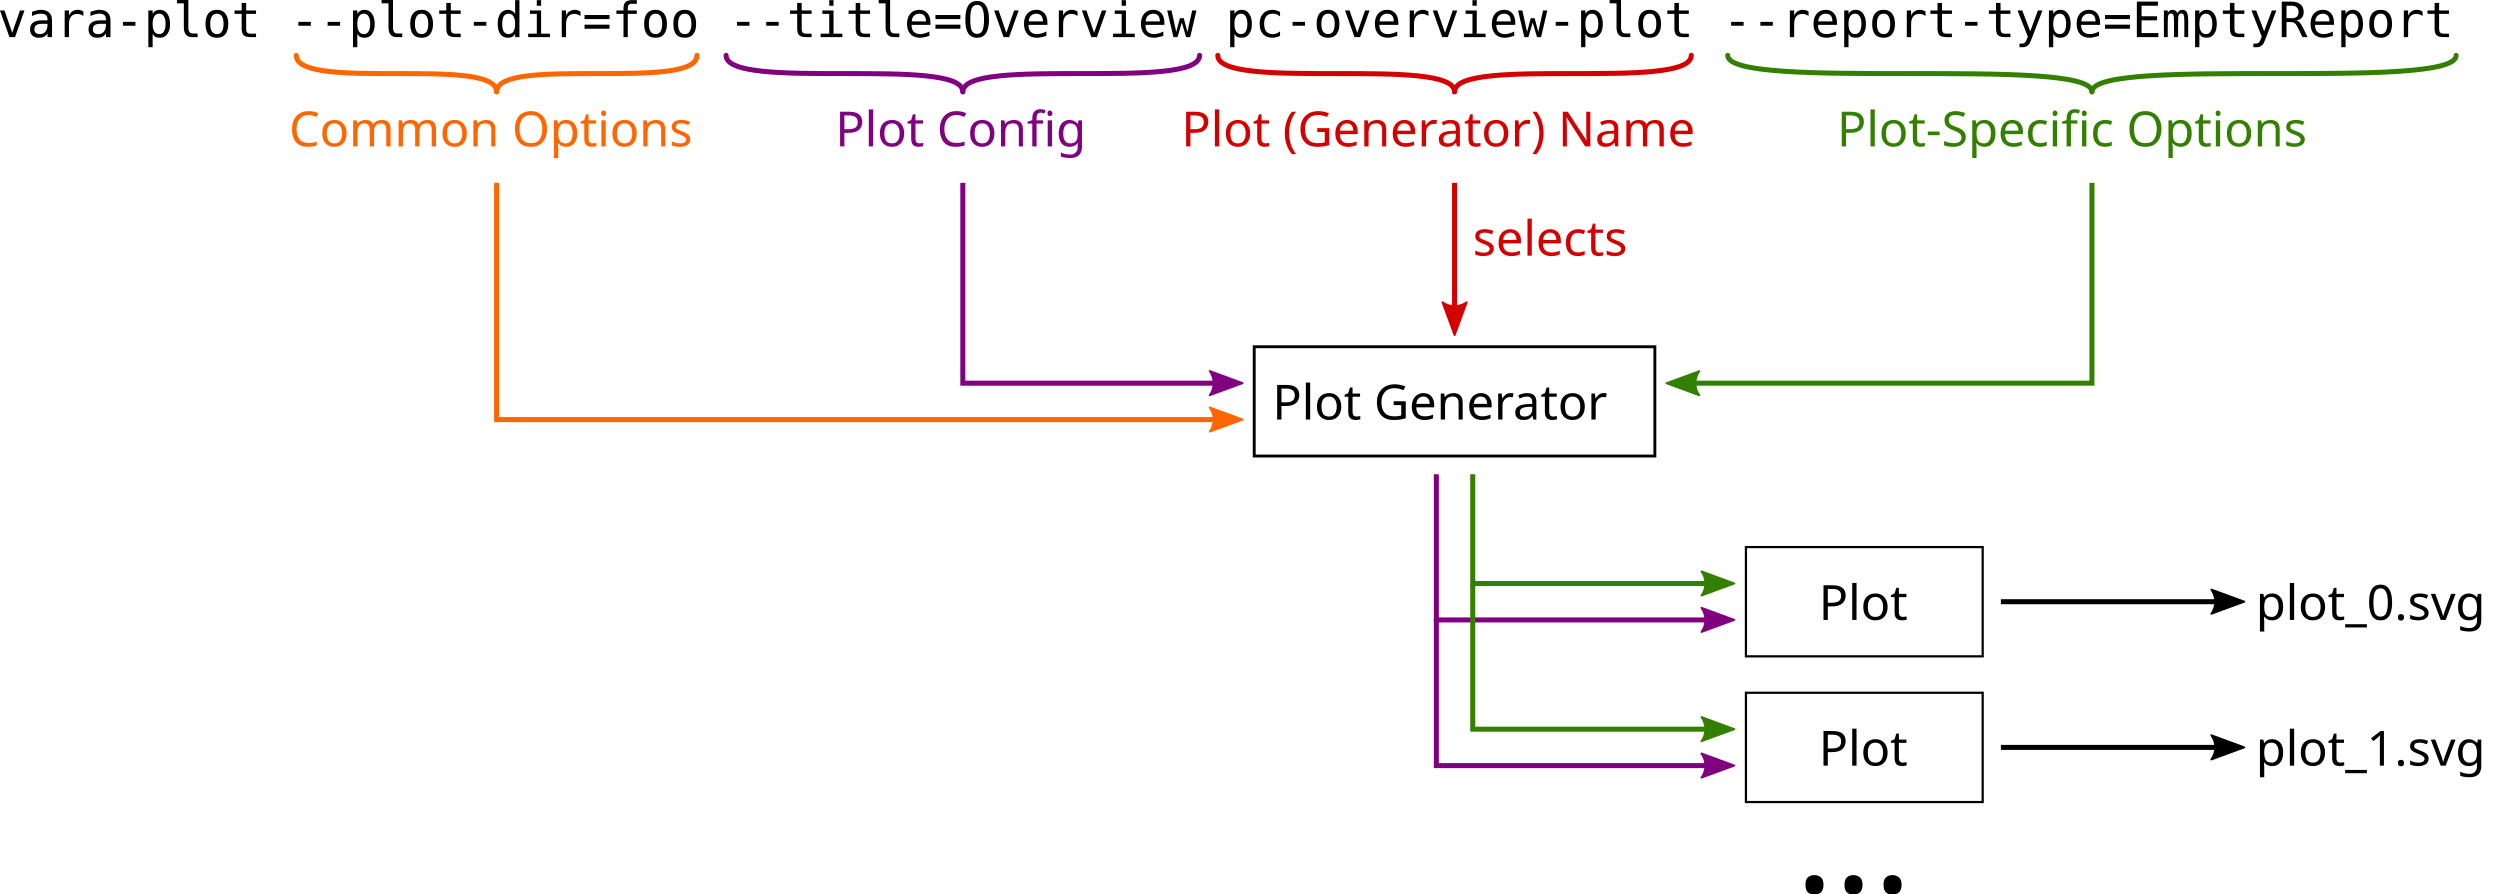
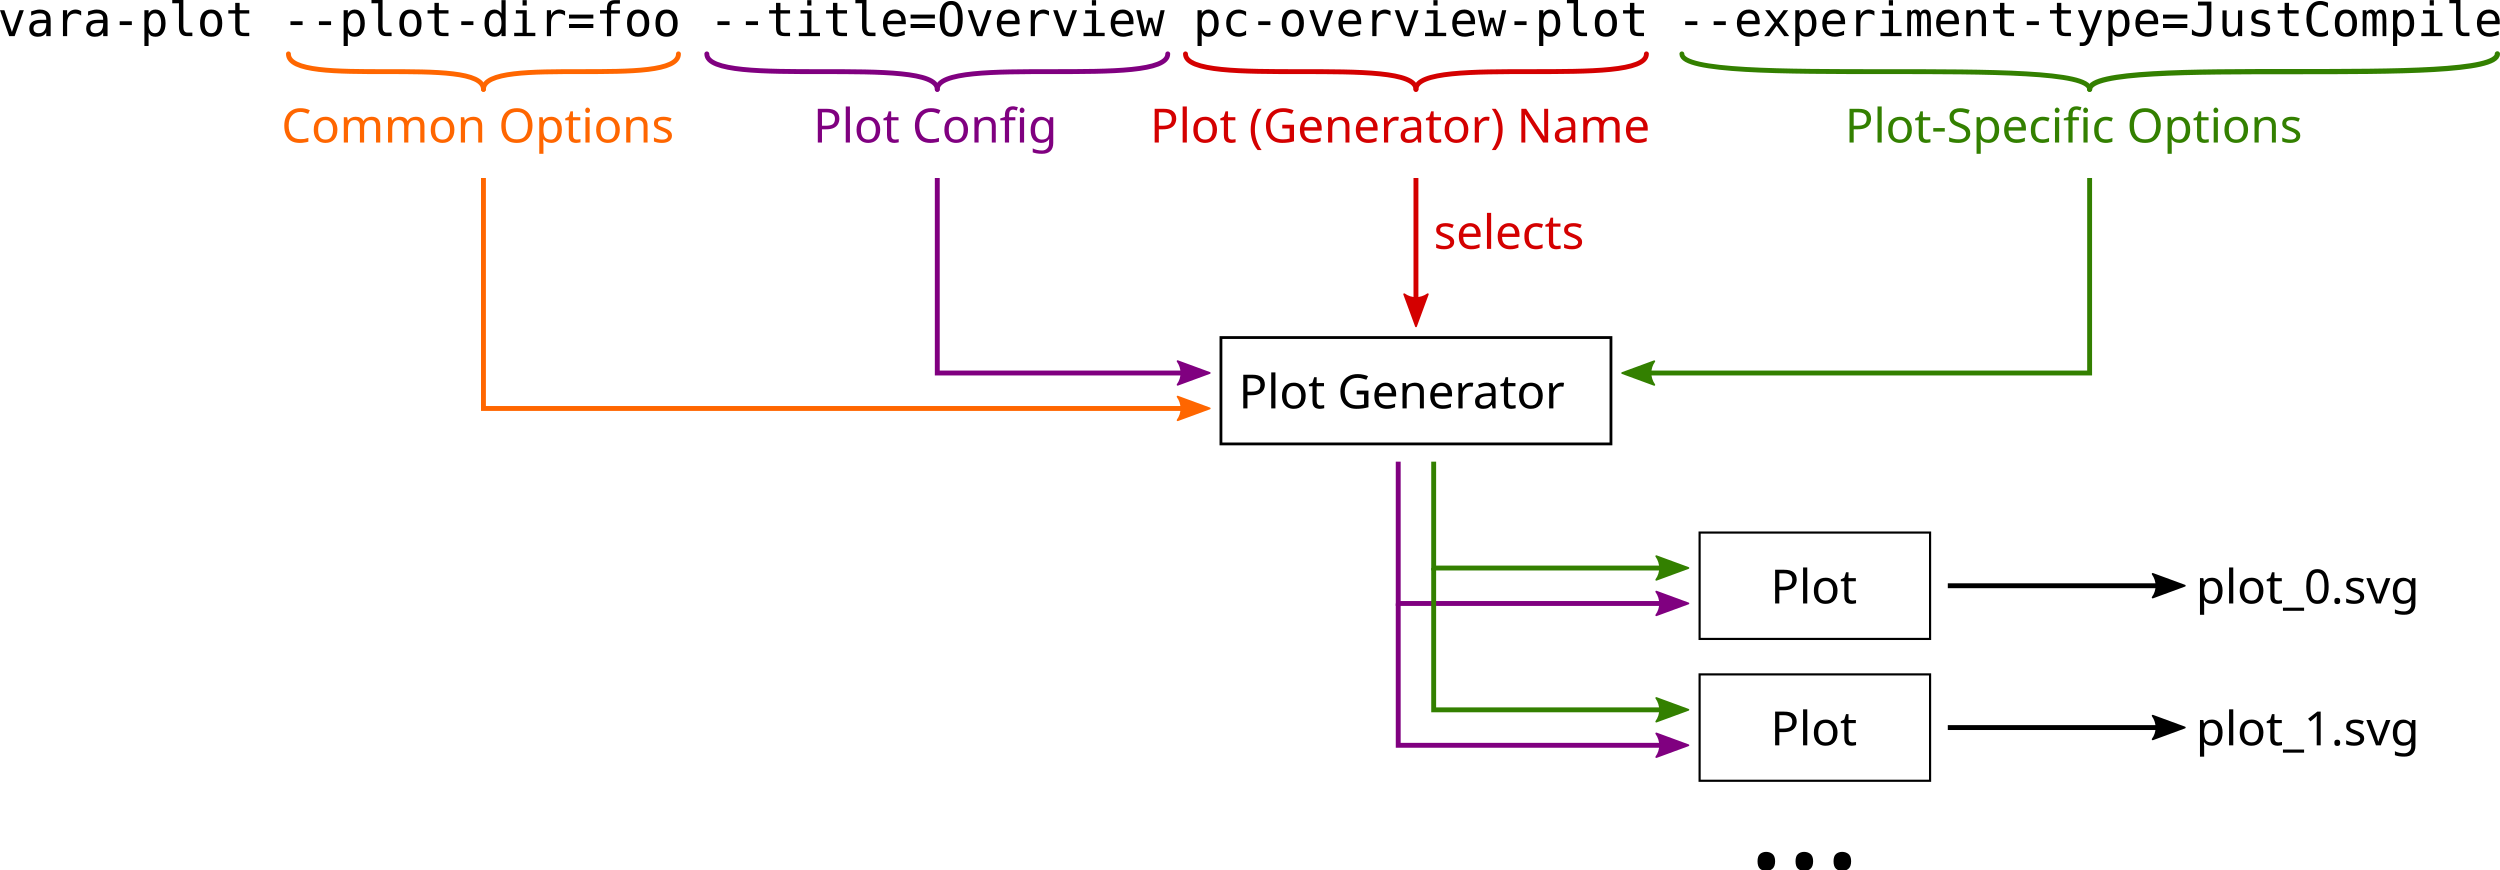
- <svg xmlns="http://www.w3.org/2000/svg" width="181.605mm" height="64.876mm" viewBox="0 0 181.605 64.876" version="1.1" id="svg8">
+ <svg xmlns="http://www.w3.org/2000/svg" width="186.555mm" height="64.85mm" viewBox="0 0 186.555 64.85" version="1.1" id="svg8">
  <defs id="defs2">
    <marker style="overflow:visible" id="marker1530" refX="0" refY="0" orient="auto">
      <path transform="scale(-0.6)" d="M 8.719,4.034 -2.207,0.016 8.719,-4.002 c -1.745,2.372 -1.735,5.617 -6e-7,8.035 z" style="fill:#ff6600;fill-opacity:1;fill-rule:evenodd;stroke:#ff6600;stroke-width:0.625;stroke-linejoin:round;stroke-opacity:1" id="path1528" />
    </marker>
    <marker style="overflow:visible" id="Arrow2Mend" refX="0" refY="0" orient="auto">
      <path transform="scale(-0.6)" d="M 8.719,4.034 -2.207,0.016 8.719,-4.002 c -1.745,2.372 -1.735,5.617 -6e-7,8.035 z" style="fill:#d40000;fill-opacity:1;fill-rule:evenodd;stroke:#d40000;stroke-width:0.625;stroke-linejoin:round;stroke-opacity:1" id="path1053" />
    </marker>
    <marker style="overflow:visible" id="Arrow2Lend" refX="0" refY="0" orient="auto">
      <path transform="matrix(-1.1,0,0,-1.1,-1.1,0)" d="M 8.719,4.034 -2.207,0.016 8.719,-4.002 c -1.745,2.372 -1.735,5.617 -6e-7,8.035 z" style="fill:#000000;fill-opacity:1;fill-rule:evenodd;stroke:#000000;stroke-width:0.625;stroke-linejoin:round;stroke-opacity:1" id="path1047" />
    </marker>
    <marker style="overflow:visible" id="Arrow1Mend" refX="0" refY="0" orient="auto">
      <path transform="matrix(-0.4,0,0,-0.4,-4,0)" style="fill:#000000;fill-opacity:1;fill-rule:evenodd;stroke:#000000;stroke-width:1pt;stroke-opacity:1" d="M 0,0 5,-5 -12.5,0 5,5 Z" id="path1035" />
    </marker>
    <marker style="overflow:visible" id="Arrow1Lstart" refX="0" refY="0" orient="auto">
      <path transform="matrix(0.8,0,0,0.8,10,0)" style="fill:#000000;fill-opacity:1;fill-rule:evenodd;stroke:#000000;stroke-width:1pt;stroke-opacity:1" d="M 0,0 5,-5 -12.5,0 5,5 Z" id="path1026" />
    </marker>
    <marker style="overflow:visible" id="marker1530-9" refX="0" refY="0" orient="auto">
      <path transform="scale(-0.6)" d="M 8.719,4.034 -2.207,0.016 8.719,-4.002 c -1.745,2.372 -1.735,5.617 -6e-7,8.035 z" style="fill:#800080;fill-opacity:1;fill-rule:evenodd;stroke:#800080;stroke-width:0.625;stroke-linejoin:round;stroke-opacity:1" id="path1528-2" />
    </marker>
    <marker style="overflow:visible" id="marker1530-3" refX="0" refY="0" orient="auto">
      <path transform="scale(-0.6)" d="M 8.719,4.034 -2.207,0.016 8.719,-4.002 c -1.745,2.372 -1.735,5.617 -6e-7,8.035 z" style="fill:#338000;fill-opacity:1;fill-rule:evenodd;stroke:#338000;stroke-width:0.625;stroke-linejoin:round;stroke-opacity:1" id="path1528-0" />
    </marker>
    <marker style="overflow:visible" id="marker1530-9-5" refX="0" refY="0" orient="auto">
      <path transform="scale(-0.6)" d="M 8.719,4.034 -2.207,0.016 8.719,-4.002 c -1.745,2.372 -1.735,5.617 -6e-7,8.035 z" style="fill:#800080;fill-opacity:1;fill-rule:evenodd;stroke:#800080;stroke-width:0.625;stroke-linejoin:round;stroke-opacity:1" id="path1528-2-4" />
    </marker>
    <marker style="overflow:visible" id="marker1530-9-5-2" refX="0" refY="0" orient="auto">
      <path transform="scale(-0.6)" d="M 8.719,4.034 -2.207,0.016 8.719,-4.002 c -1.745,2.372 -1.735,5.617 -6e-7,8.035 z" style="fill:#800080;fill-opacity:1;fill-rule:evenodd;stroke:#800080;stroke-width:0.625;stroke-linejoin:round;stroke-opacity:1" id="path1528-2-4-5" />
    </marker>
    <marker style="overflow:visible" id="marker1530-3-4" refX="0" refY="0" orient="auto">
      <path transform="scale(-0.6)" d="M 8.719,4.034 -2.207,0.016 8.719,-4.002 c -1.745,2.372 -1.735,5.617 -6e-7,8.035 z" style="fill:#338000;fill-opacity:1;fill-rule:evenodd;stroke:#338000;stroke-width:0.625;stroke-linejoin:round;stroke-opacity:1" id="path1528-0-9" />
    </marker>
    <marker style="overflow:visible" id="marker1530-3-4-4" refX="0" refY="0" orient="auto">
      <path transform="scale(-0.6)" d="M 8.719,4.034 -2.207,0.016 8.719,-4.002 c -1.745,2.372 -1.735,5.617 -6e-7,8.035 z" style="fill:#338000;fill-opacity:1;fill-rule:evenodd;stroke:#338000;stroke-width:0.625;stroke-linejoin:round;stroke-opacity:1" id="path1528-0-9-5" />
    </marker>
    <marker style="overflow:visible" id="Arrow2Mend-8" refX="0" refY="0" orient="auto">
      <path transform="scale(-0.6)" d="M 8.719,4.034 -2.207,0.016 8.719,-4.002 c -1.745,2.372 -1.735,5.617 -6e-7,8.035 z" style="fill:#000000;fill-opacity:1;fill-rule:evenodd;stroke:#000000;stroke-width:0.625;stroke-linejoin:round;stroke-opacity:1" id="path1053-1" />
    </marker>
    <marker style="overflow:visible" id="Arrow2Mend-8-9" refX="0" refY="0" orient="auto">
      <path transform="scale(-0.6)" d="M 8.719,4.034 -2.207,0.016 8.719,-4.002 c -1.745,2.372 -1.735,5.617 -6e-7,8.035 z" style="fill:#000000;fill-opacity:1;fill-rule:evenodd;stroke:#000000;stroke-width:0.625;stroke-linejoin:round;stroke-opacity:1" id="path1053-1-7" />
    </marker>
  </defs>
  <g id="layer1" transform="translate(-2.818088,-2.592433)">
    <rect style="fill:#000000;fill-opacity:0;stroke:#000000;stroke-width:0.21;stroke-miterlimit:4;stroke-dasharray:none;stroke-dashoffset:0;stroke-opacity:1" id="rect835" width="29.104" height="7.938" x="93.927" y="27.781" />
    <text xml:space="preserve" style="font-style:normal;font-weight:normal;font-size:3.528px;line-height:1.25;font-family:sans-serif;letter-spacing:0px;word-spacing:0px;fill:#000000;fill-opacity:1;stroke:none;stroke-width:0.265" x="2.646" y="5.292" id="text850">
-       <tspan id="tspan848" x="2.646" y="5.292" style="font-style:normal;font-variant:normal;font-weight:normal;font-stretch:normal;font-size:3.528px;font-family:'DejaVu Sans Mono';-inkscape-font-specification:'DejaVu Sans Mono';stroke-width:0.265">vara-plot --plot-dir=foo --title=Overview pc-overview-plot --report-type=EmptyReport</tspan>
+       <tspan id="tspan848" x="2.646" y="5.292" style="font-style:normal;font-variant:normal;font-weight:normal;font-stretch:normal;font-size:3.528px;font-family:'DejaVu Sans Mono';-inkscape-font-specification:'DejaVu Sans Mono';stroke-width:0.265">vara-plot --plot-dir=foo --title=Overview pc-overview-plot --experiment-type=JustCompile</tspan>
    </text>
    <path style="fill:none;stroke:#ff6600;stroke-width:0.365;stroke-linecap:round;stroke-linejoin:miter;stroke-miterlimit:4;stroke-dasharray:none;stroke-opacity:1" d="m 24.342,6.615 c 0,2.646 14.552,3e-7 14.552,2.646" id="path854" />
    <path style="fill:none;stroke:#ff6600;stroke-width:0.365;stroke-linecap:round;stroke-linejoin:miter;stroke-miterlimit:4;stroke-dasharray:none;stroke-opacity:1" d="m 38.894,9.26 c 0,-2.646 14.552,0 14.552,-2.646" id="path854-8" />
    <path style="fill:none;stroke:#800080;stroke-width:0.365;stroke-linecap:round;stroke-linejoin:miter;stroke-miterlimit:4;stroke-dasharray:none;stroke-opacity:1" d="m 55.562,6.615 c 0,2.646 17.198,1.3e-6 17.198,2.646" id="path854-7" />
    <path style="fill:none;stroke:#800080;stroke-width:0.365;stroke-linecap:round;stroke-linejoin:miter;stroke-miterlimit:4;stroke-dasharray:none;stroke-opacity:1" d="m 72.76,9.26 c 0,-2.646 17.198,0 17.198,-2.646" id="path854-8-9" />
    <path style="fill:none;stroke:#d40000;stroke-width:0.365;stroke-linecap:round;stroke-linejoin:miter;stroke-miterlimit:4;stroke-dasharray:none;stroke-opacity:1" d="m 91.281,6.615 c 0,2.646 17.198,3e-7 17.198,2.646" id="path854-6" />
    <path style="fill:none;stroke:#d40000;stroke-width:0.365;stroke-linecap:round;stroke-linejoin:miter;stroke-miterlimit:4;stroke-dasharray:none;stroke-opacity:1" d="m 108.479,9.26 c 0,-2.646 17.198,0 17.198,-2.646" id="path854-8-0" />
-     <path style="fill:none;stroke:#338000;stroke-width:0.365;stroke-linecap:round;stroke-linejoin:miter;stroke-miterlimit:4;stroke-dasharray:none;stroke-opacity:1" d="m 128.323,6.615 c 0,2.646 26.458,3e-7 26.458,2.646" id="path854-4" />
-     <path style="fill:none;stroke:#338000;stroke-width:0.365;stroke-linecap:round;stroke-linejoin:miter;stroke-miterlimit:4;stroke-dasharray:none;stroke-opacity:1" d="m 154.781,9.26 c 0,-2.646 26.458,0 26.458,-2.646" id="path854-8-1" />
+     <path style="fill:none;stroke:#338000;stroke-width:0.365;stroke-linecap:round;stroke-linejoin:miter;stroke-miterlimit:4;stroke-dasharray:none;stroke-opacity:1" d="m 128.323,6.615 c 0,2.646 30.427,3e-7 30.427,2.646" id="path854-4" />
+     <path style="fill:none;stroke:#338000;stroke-width:0.391;stroke-linecap:round;stroke-linejoin:miter;stroke-miterlimit:4;stroke-dasharray:none;stroke-opacity:1" d="m 158.75,9.26 c 0,-2.646 30.427,0 30.427,-2.646" id="path854-8-1" />
    <text xml:space="preserve" style="font-style:normal;font-weight:normal;font-size:3.528px;line-height:1.25;font-family:sans-serif;letter-spacing:0px;word-spacing:0px;fill:#ff6600;fill-opacity:1;stroke:none;stroke-width:0.265" x="23.812" y="13.229" id="text926">
      <tspan id="tspan924" x="23.812" y="13.229" style="font-size:3.528px;fill:#ff6600;fill-opacity:1;stroke-width:0.265">Common Options</tspan>
    </text>
    <text xml:space="preserve" style="font-style:normal;font-weight:normal;font-size:3.528px;line-height:1.25;font-family:sans-serif;letter-spacing:0px;word-spacing:0px;fill:#800080;fill-opacity:1;stroke:none;stroke-width:0.265" x="63.5" y="13.229" id="text926-0">
      <tspan id="tspan924-4" x="63.5" y="13.229" style="font-size:3.528px;fill:#800080;fill-opacity:1;stroke-width:0.265">Plot Config</tspan>
    </text>
    <text xml:space="preserve" style="font-style:normal;font-weight:normal;font-size:3.528px;line-height:1.25;font-family:sans-serif;letter-spacing:0px;word-spacing:0px;fill:#d40000;fill-opacity:1;stroke:none;stroke-width:0.265" x="88.635" y="13.229" id="text926-8">
      <tspan id="tspan924-7" x="88.635" y="13.229" style="font-size:3.528px;fill:#d40000;fill-opacity:1;stroke-width:0.265">Plot (Generator) Name</tspan>
    </text>
-     <text xml:space="preserve" style="font-style:normal;font-weight:normal;font-size:3.528px;line-height:1.25;font-family:sans-serif;letter-spacing:0px;word-spacing:0px;fill:#338000;fill-opacity:1;stroke:none;stroke-width:0.265;stroke-miterlimit:4;stroke-dasharray:none" x="136.26" y="13.229" id="text926-08">
-       <tspan id="tspan924-6" x="136.26" y="13.229" style="font-size:3.528px;fill:#338000;fill-opacity:1;stroke-width:0.265;stroke-miterlimit:4;stroke-dasharray:none">Plot-Specific Options</tspan>
+     <text xml:space="preserve" style="font-style:normal;font-weight:normal;font-size:3.528px;line-height:1.25;font-family:sans-serif;letter-spacing:0px;word-spacing:0px;fill:#338000;fill-opacity:1;stroke:none;stroke-width:0.265;stroke-miterlimit:4;stroke-dasharray:none" x="140.488" y="13.229" id="text926-08">
+       <tspan id="tspan924-6" x="140.488" y="13.229" style="font-size:3.528px;fill:#338000;fill-opacity:1;stroke-width:0.265;stroke-miterlimit:4;stroke-dasharray:none">Plot-Specific Options</tspan>
    </text>
    <text xml:space="preserve" style="font-style:normal;font-weight:normal;font-size:3.528px;line-height:1.25;font-family:sans-serif;letter-spacing:0px;word-spacing:0px;fill:#000000;fill-opacity:1;stroke:none;stroke-width:0.265" x="95.25" y="33.073" id="text926-2">
      <tspan id="tspan924-47" x="95.25" y="33.073" style="font-size:3.528px;fill:#000000;fill-opacity:1;stroke-width:0.265">Plot Generator</tspan>
    </text>
    <text xml:space="preserve" style="font-style:normal;font-weight:normal;font-size:3.528px;line-height:1.25;font-family:sans-serif;letter-spacing:0px;word-spacing:0px;fill:#000000;fill-opacity:1;stroke:none;stroke-width:0.265" x="134.938" y="47.625" id="text926-2-9">
      <tspan id="tspan924-47-3" x="134.938" y="47.625" style="font-size:3.528px;fill:#000000;fill-opacity:1;stroke-width:0.265">Plot</tspan>
    </text>
    <path style="fill:none;stroke:#d40000;stroke-width:0.365;stroke-linecap:butt;stroke-linejoin:miter;stroke-miterlimit:4;stroke-dasharray:none;stroke-opacity:1;marker-end:url(#Arrow2Mend)" d="M 108.479,15.875 V 26.458" id="path1024" />
    <path style="fill:none;stroke:#ff6600;stroke-width:0.365;stroke-linecap:butt;stroke-linejoin:miter;stroke-miterlimit:4;stroke-dasharray:none;stroke-opacity:1;marker-end:url(#marker1530)" d="M 38.894,15.875 V 33.073 H 92.604" id="path1520" />
    <path style="fill:none;stroke:#800080;stroke-width:0.365;stroke-linecap:butt;stroke-linejoin:miter;stroke-miterlimit:4;stroke-dasharray:none;stroke-opacity:1;marker-end:url(#marker1530-9)" d="m 72.76,15.875 v 14.552 h 19.844" id="path1520-8" />
-     <path style="fill:none;stroke:#338000;stroke-width:0.365;stroke-linecap:butt;stroke-linejoin:miter;stroke-miterlimit:4;stroke-dasharray:none;stroke-opacity:1;marker-end:url(#marker1530-3)" d="M 154.781,15.875 V 30.427 H 124.354" id="path1520-1" />
+     <path style="fill:none;stroke:#338000;stroke-width:0.365;stroke-linecap:butt;stroke-linejoin:miter;stroke-miterlimit:4;stroke-dasharray:none;stroke-opacity:1;marker-end:url(#marker1530-3)" d="M 158.75,15.875 V 30.427 H 124.354" id="path1520-1" />
    <rect style="fill:#000000;fill-opacity:0;stroke:#000000;stroke-width:0.161;stroke-miterlimit:4;stroke-dasharray:none;stroke-dashoffset:0;stroke-opacity:1" id="rect835-7" width="17.198" height="7.938" x="129.646" y="42.333" />
    <text xml:space="preserve" style="font-style:normal;font-weight:normal;font-size:3.528px;line-height:1.25;font-family:sans-serif;letter-spacing:0px;word-spacing:0px;fill:#000000;fill-opacity:1;stroke:none;stroke-width:0.265" x="134.938" y="58.208" id="text926-2-9-8">
      <tspan id="tspan924-47-3-9" x="134.938" y="58.208" style="font-size:3.528px;fill:#000000;fill-opacity:1;stroke-width:0.265">Plot</tspan>
    </text>
    <rect style="fill:#000000;fill-opacity:0;stroke:#000000;stroke-width:0.161;stroke-miterlimit:4;stroke-dasharray:none;stroke-dashoffset:0;stroke-opacity:1" id="rect835-7-1" width="17.198" height="7.938" x="129.646" y="52.917" />
    <text xml:space="preserve" style="font-style:normal;font-weight:normal;font-size:10.583px;line-height:1.25;font-family:sans-serif;letter-spacing:0px;word-spacing:0px;fill:#000000;fill-opacity:1;stroke:none;stroke-width:0.265" x="133.204" y="67.443" id="text1863">
      <tspan id="tspan1861" x="133.204" y="67.443" style="stroke-width:0.265">...</tspan>
    </text>
    <path style="fill:none;stroke:#800080;stroke-width:0.365;stroke-linecap:butt;stroke-linejoin:miter;stroke-miterlimit:4;stroke-dasharray:none;stroke-opacity:1;marker-end:url(#marker1530-9-5)" d="M 107.156,37.042 V 47.625 h 21.167" id="path1520-8-9" />
    <path style="fill:none;stroke:#800080;stroke-width:0.365;stroke-linecap:butt;stroke-linejoin:miter;stroke-miterlimit:4;stroke-dasharray:none;stroke-opacity:1;marker-end:url(#marker1530-9-5-2)" d="m 107.156,47.625 v 10.583 h 21.167" id="path1520-8-9-7" />
    <path style="fill:none;stroke:#338000;stroke-width:0.365;stroke-linecap:butt;stroke-linejoin:miter;stroke-miterlimit:4;stroke-dasharray:none;stroke-opacity:1;marker-end:url(#marker1530-3-4)" d="m 109.802,37.042 v 7.938 h 18.521" id="path1520-1-9" />
    <path style="fill:none;stroke:#338000;stroke-width:0.365;stroke-linecap:butt;stroke-linejoin:miter;stroke-miterlimit:4;stroke-dasharray:none;stroke-opacity:1;marker-end:url(#marker1530-3-4-4)" d="M 109.802,44.979 V 55.562 h 18.521" id="path1520-1-9-9" />
    <text xml:space="preserve" style="font-style:normal;font-weight:normal;font-size:3.528px;line-height:1.25;font-family:sans-serif;letter-spacing:0px;word-spacing:0px;fill:#000000;fill-opacity:1;stroke:none;stroke-width:0.265" x="166.688" y="47.625" id="text926-2-9-3">
      <tspan id="tspan924-47-3-5" x="166.688" y="47.625" style="font-size:3.528px;fill:#000000;fill-opacity:1;stroke-width:0.265">plot_0.svg</tspan>
    </text>
    <text xml:space="preserve" style="font-style:normal;font-weight:normal;font-size:3.528px;line-height:1.25;font-family:sans-serif;letter-spacing:0px;word-spacing:0px;fill:#000000;fill-opacity:1;stroke:none;stroke-width:0.265" x="166.688" y="58.208" id="text926-2-9-3-7">
      <tspan id="tspan924-47-3-5-0" x="166.688" y="58.208" style="font-size:3.528px;fill:#000000;fill-opacity:1;stroke-width:0.265">plot_1.svg</tspan>
    </text>
    <path style="fill:none;stroke:#000000;stroke-width:0.365;stroke-linecap:butt;stroke-linejoin:miter;stroke-miterlimit:4;stroke-dasharray:none;stroke-opacity:1;marker-end:url(#Arrow2Mend-8)" d="m 148.167,46.302 h 17.198" id="path1024-9" />
    <path style="fill:none;stroke:#000000;stroke-width:0.365;stroke-linecap:butt;stroke-linejoin:miter;stroke-miterlimit:4;stroke-dasharray:none;stroke-opacity:1;marker-end:url(#Arrow2Mend-8-9)" d="m 148.167,56.885 h 17.198" id="path1024-9-8" />
    <text xml:space="preserve" style="font-style:normal;font-weight:normal;font-size:3.528px;line-height:1.25;font-family:sans-serif;letter-spacing:0px;word-spacing:0px;fill:#d40000;fill-opacity:1;stroke:none;stroke-width:0.265" x="109.802" y="21.167" id="text926-8-3">
      <tspan id="tspan924-7-4" x="109.802" y="21.167" style="font-size:3.528px;fill:#d40000;fill-opacity:1;stroke-width:0.265">selects</tspan>
    </text>
  </g>
</svg>
